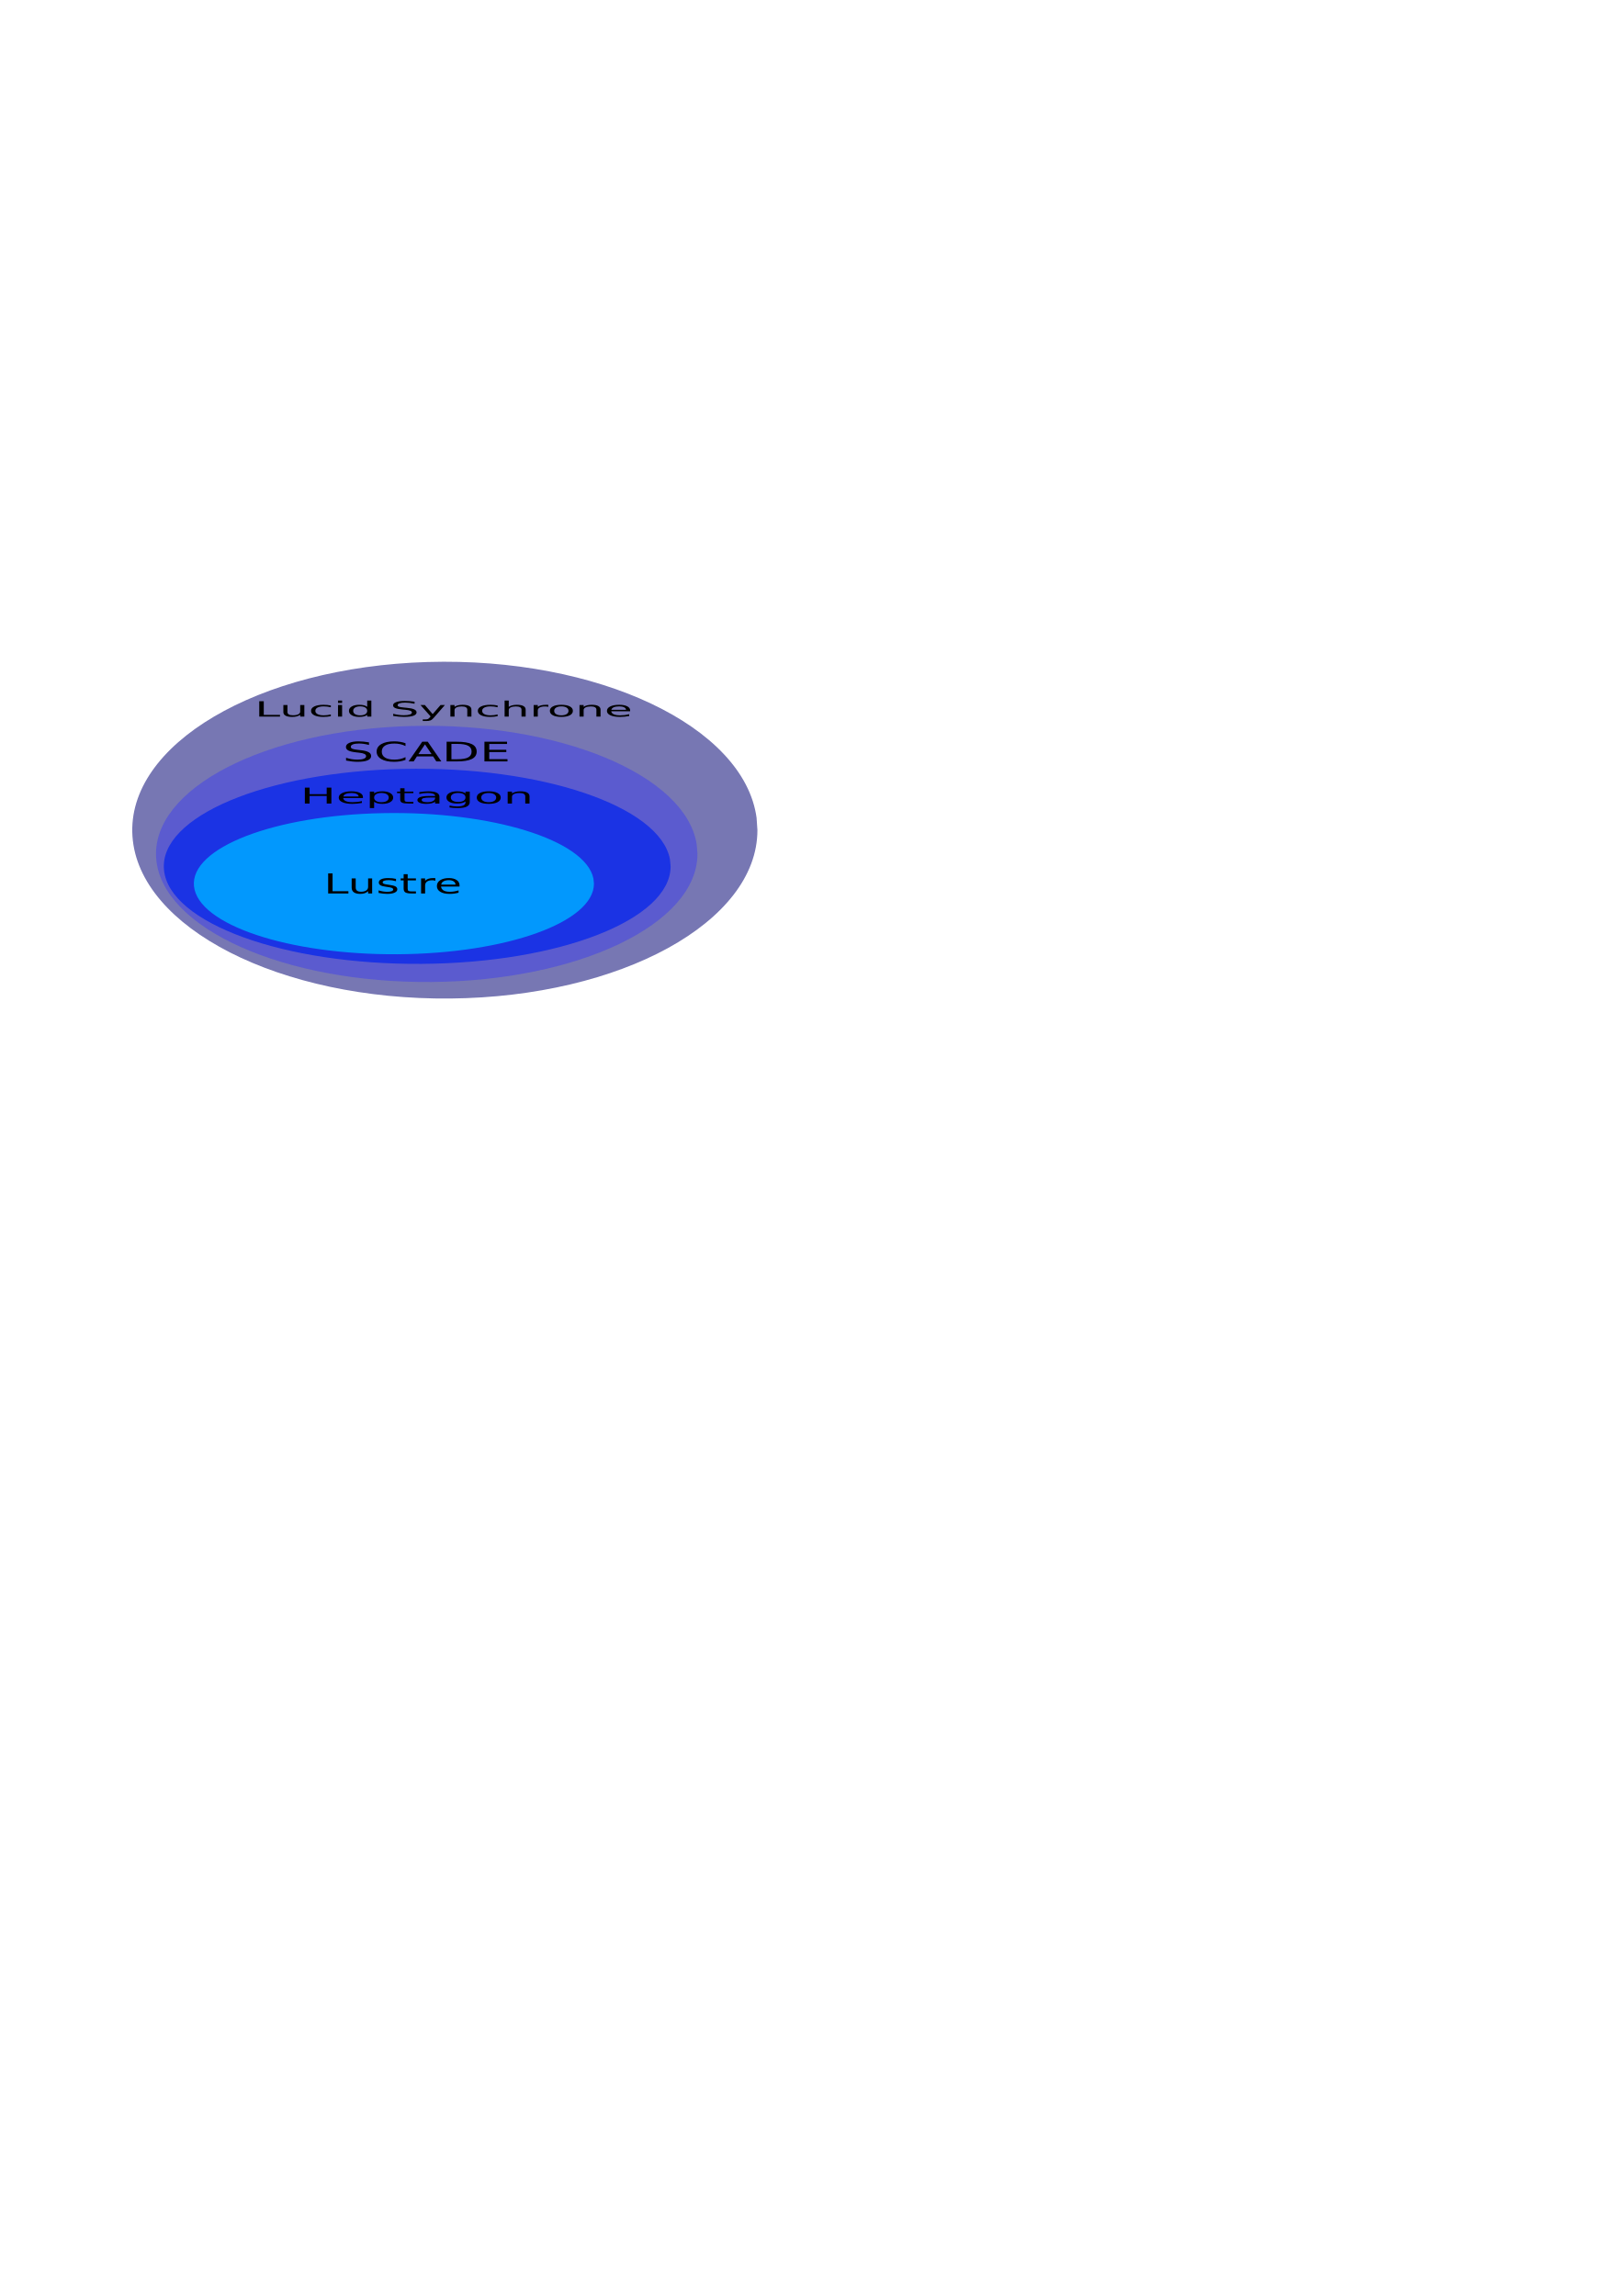
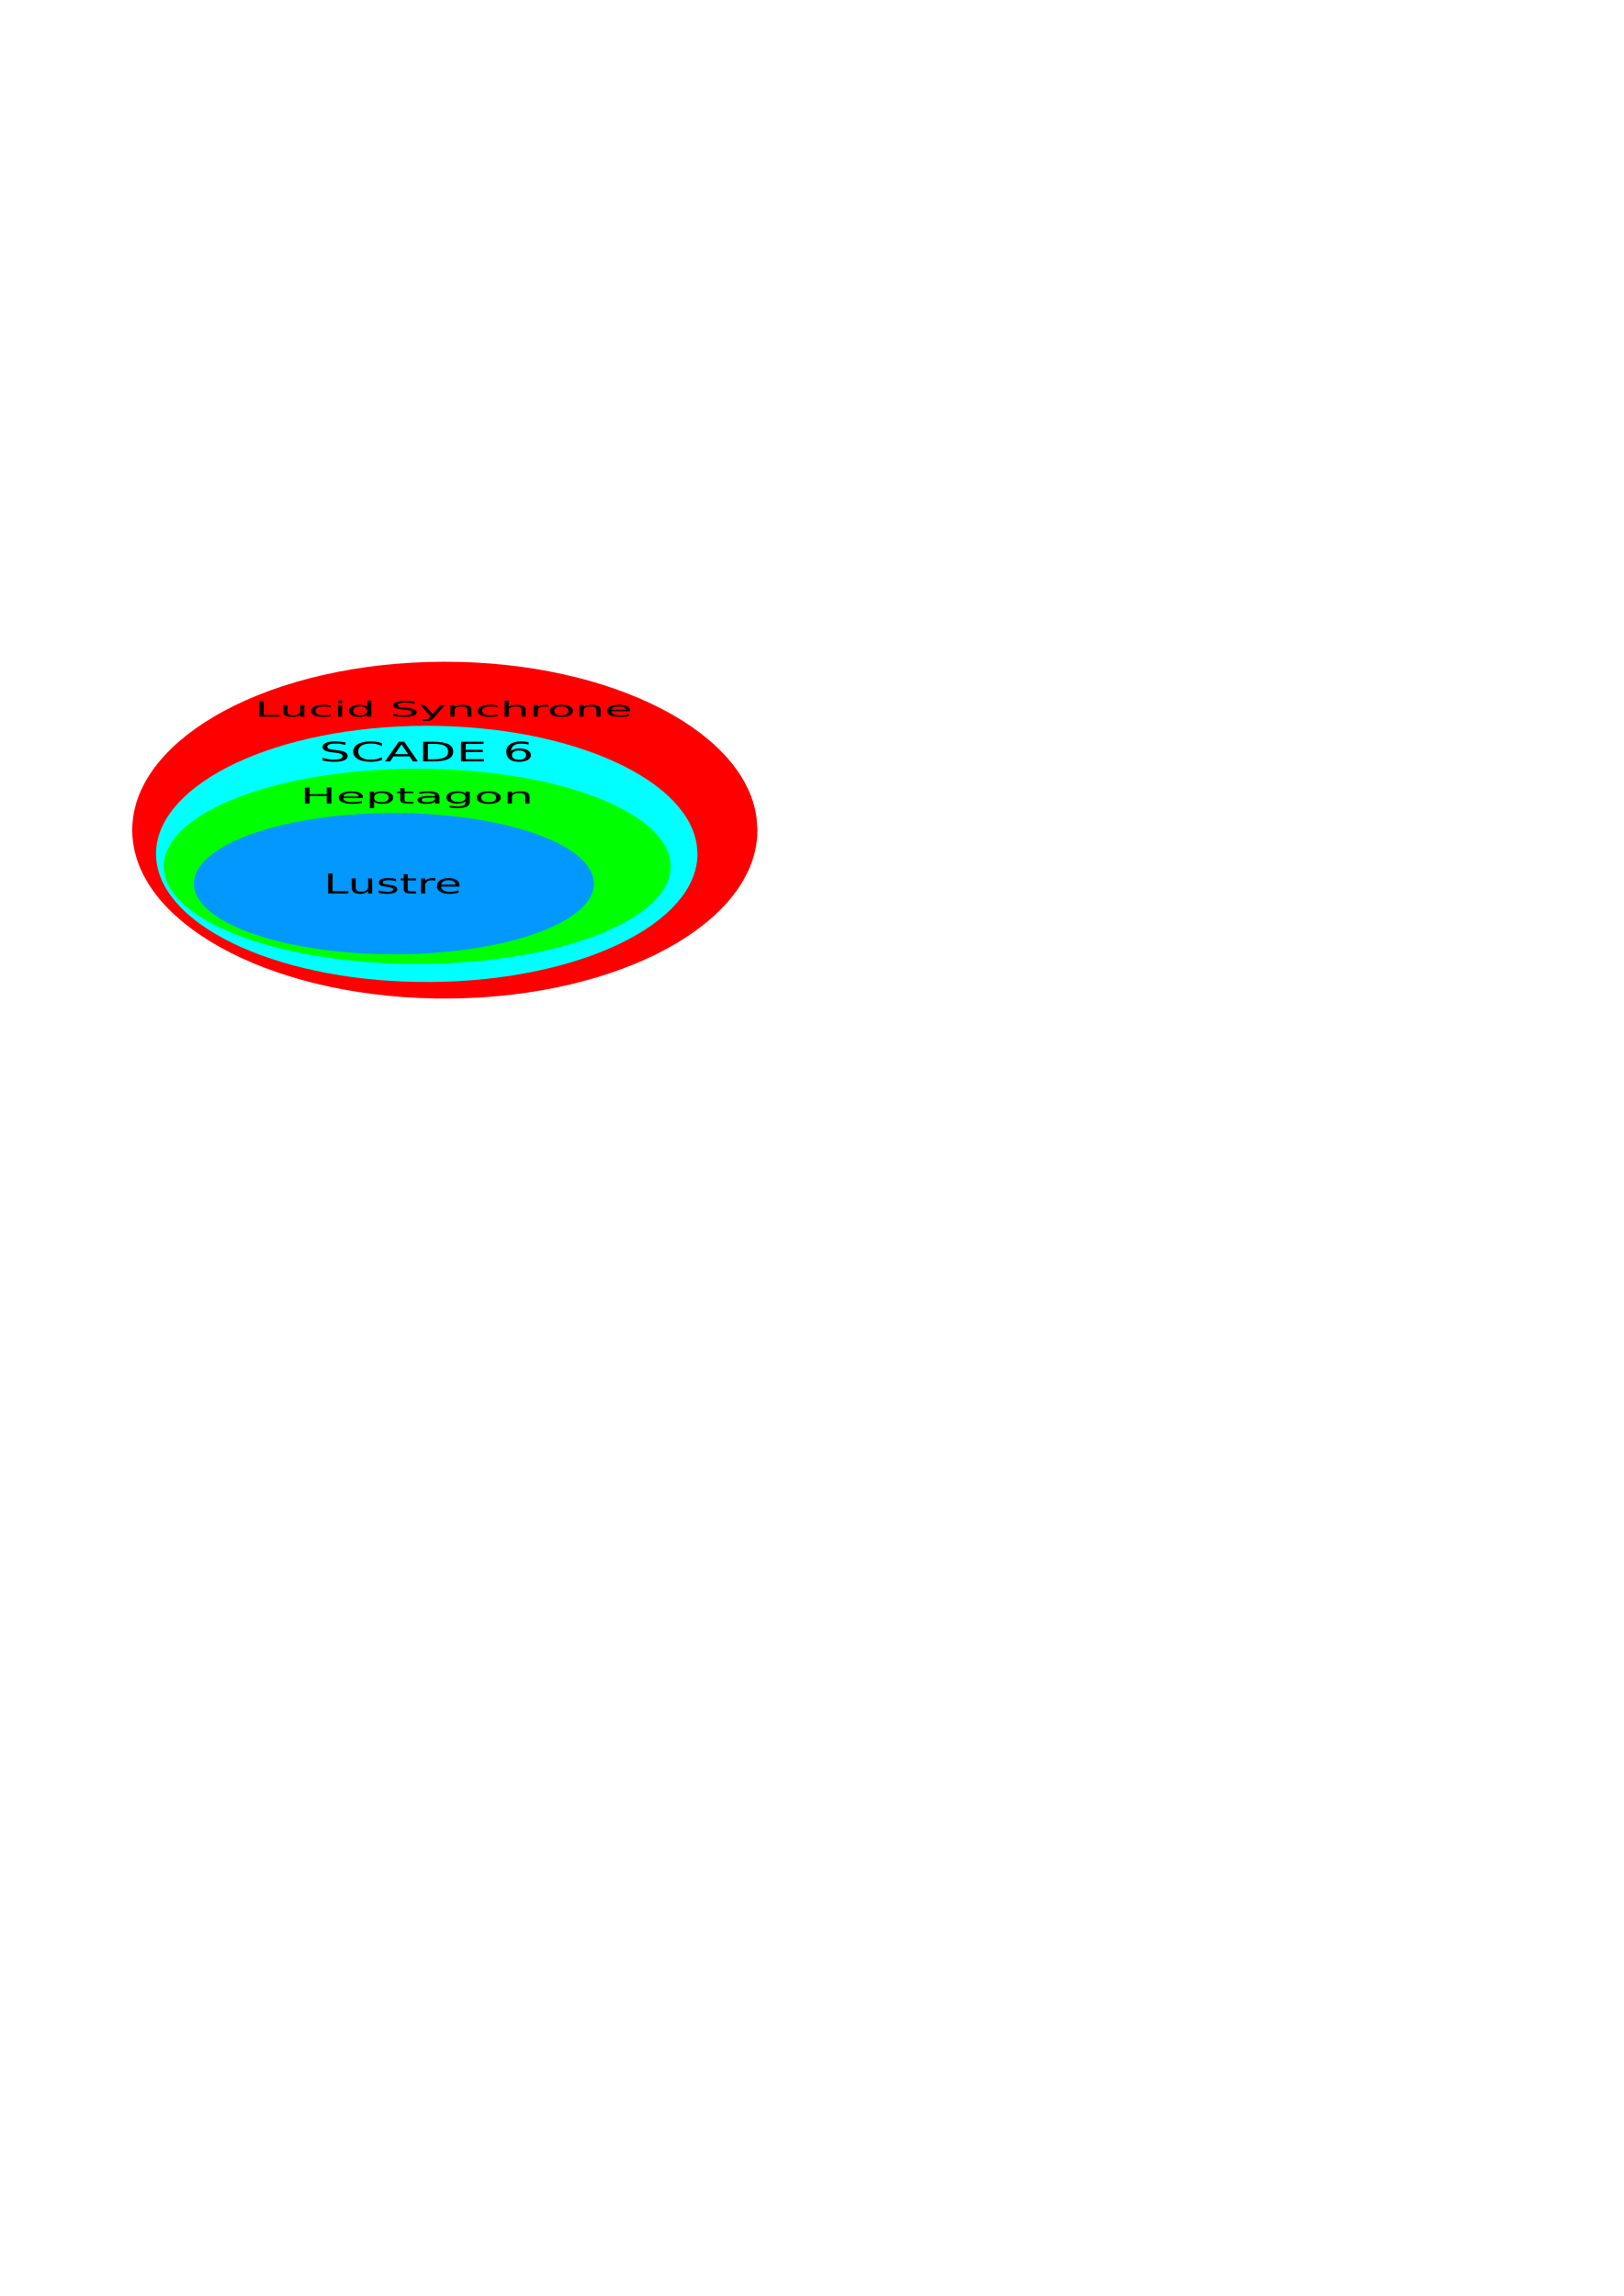
<svg xmlns="http://www.w3.org/2000/svg" width="210mm" height="297mm" id="svg2" version="1.1">
  <defs id="defs4">
    </defs>
  <g id="layer1">
-     <path d="m 336.381,331.618 a 85.358,83.338 0 1 1 -0.23,-6.119" id="path3641" style="fill:#7777b3;fill-opacity:1;stroke:none" transform="matrix(1.790079,0,0,0.9878939,-231.9049,78.26079)" />
+     <path d="m 336.381,331.618 a 85.358,83.338 0 1 1 -0.23,-6.119" id="path3641" style="fill:#ff0000;fill-opacity:1;stroke:none" transform="matrix(1.790079,0,0,0.9878939,-231.9049,78.26079)" />
    <text xml:space="preserve" style="font-size:15.212px;font-style:normal;font-weight:normal;fill:#000000;fill-opacity:1;stroke:none;font-family:Bitstream Vera Sans" x="84.581" y="515.79" id="text3629" transform="scale(1.472187,0.6792615)">
      <tspan id="tspan3631" x="84.581" y="515.79">Lucid Synchrone</tspan>
    </text>
-     <path transform="matrix(1.550311,0,0,0.7515303,-180.567,168.2601)" style="fill:#5b5bcf;fill-opacity:1;stroke:none" id="path3596" d="m 336.381,331.618 a 85.358,83.338 0 1 1 -0.23,-6.119" />
-     <text xml:space="preserve" style="font-size:17.817px;font-style:normal;font-weight:normal;fill:#000000;fill-opacity:1;stroke:none;font-family:Bitstream Vera Sans" x="124.313" y="501.667" id="text3633" transform="scale(1.347617,0.7420506)">
-       <tspan id="tspan3635" x="124.313" y="501.667">SCADE</tspan>
+     <path transform="matrix(1.550311,0,0,0.7515303,-180.567,168.2601)" style="fill:#00ffff;fill-opacity:1;stroke:none" id="path3596" d="m 336.381,331.618 a 85.358,83.338 0 1 1 -0.23,-6.119" />
+     <text xml:space="preserve" style="font-size:17.817px;font-style:normal;font-weight:normal;fill:#000000;fill-opacity:1;stroke:none;font-family:Bitstream Vera Sans" x="115.792" y="501.667" id="text3633" transform="scale(1.347617,0.7420506)">
+       <tspan id="tspan3635" x="115.792" y="501.667">SCADE 6</tspan>
    </text>
-     <path d="m 336.381,331.618 a 85.358,83.338 0 1 1 -0.23,-6.119" id="path2822" style="fill:#1b33e4;fill-opacity:1;stroke:none" transform="matrix(1.451148,0,0,0.5724468,-160.3266,233.7084)" />
+     <path d="m 336.381,331.618 a 85.358,83.338 0 1 1 -0.23,-6.119" id="path2822" style="fill:#00ff00;fill-opacity:1;stroke:none" transform="matrix(1.451148,0,0,0.5724468,-160.3266,233.7084)" />
    <text xml:space="preserve" style="font-size:15.785px;font-style:normal;font-weight:normal;fill:#000000;fill-opacity:1;stroke:none;font-family:Bitstream Vera Sans" x="99.205" y="581.066" id="text3621" transform="scale(1.479086,0.6760932)">
      <tspan x="99.205" y="581.066" id="tspan3625">Heptagon</tspan>
    </text>
    <path transform="matrix(1.145607,0,0,0.4142849,-95.0262,294.6326)" style="fill:#0298fd;fill-opacity:1;stroke:none" id="path3643" d="m 336.381,331.618 a 85.358,83.338 0 1 1 -0.23,-6.119" />
    <text xml:space="preserve" style="font-size:17.146px;font-style:normal;font-weight:normal;fill:#000000;fill-opacity:1;stroke:none;font-family:Bitstream Vera Sans" x="124.203" y="556.612" id="text3637" transform="scale(1.274217,0.7847955)">
      <tspan id="tspan3639" x="124.203" y="556.612">Lustre</tspan>
    </text>
  </g>
</svg>
